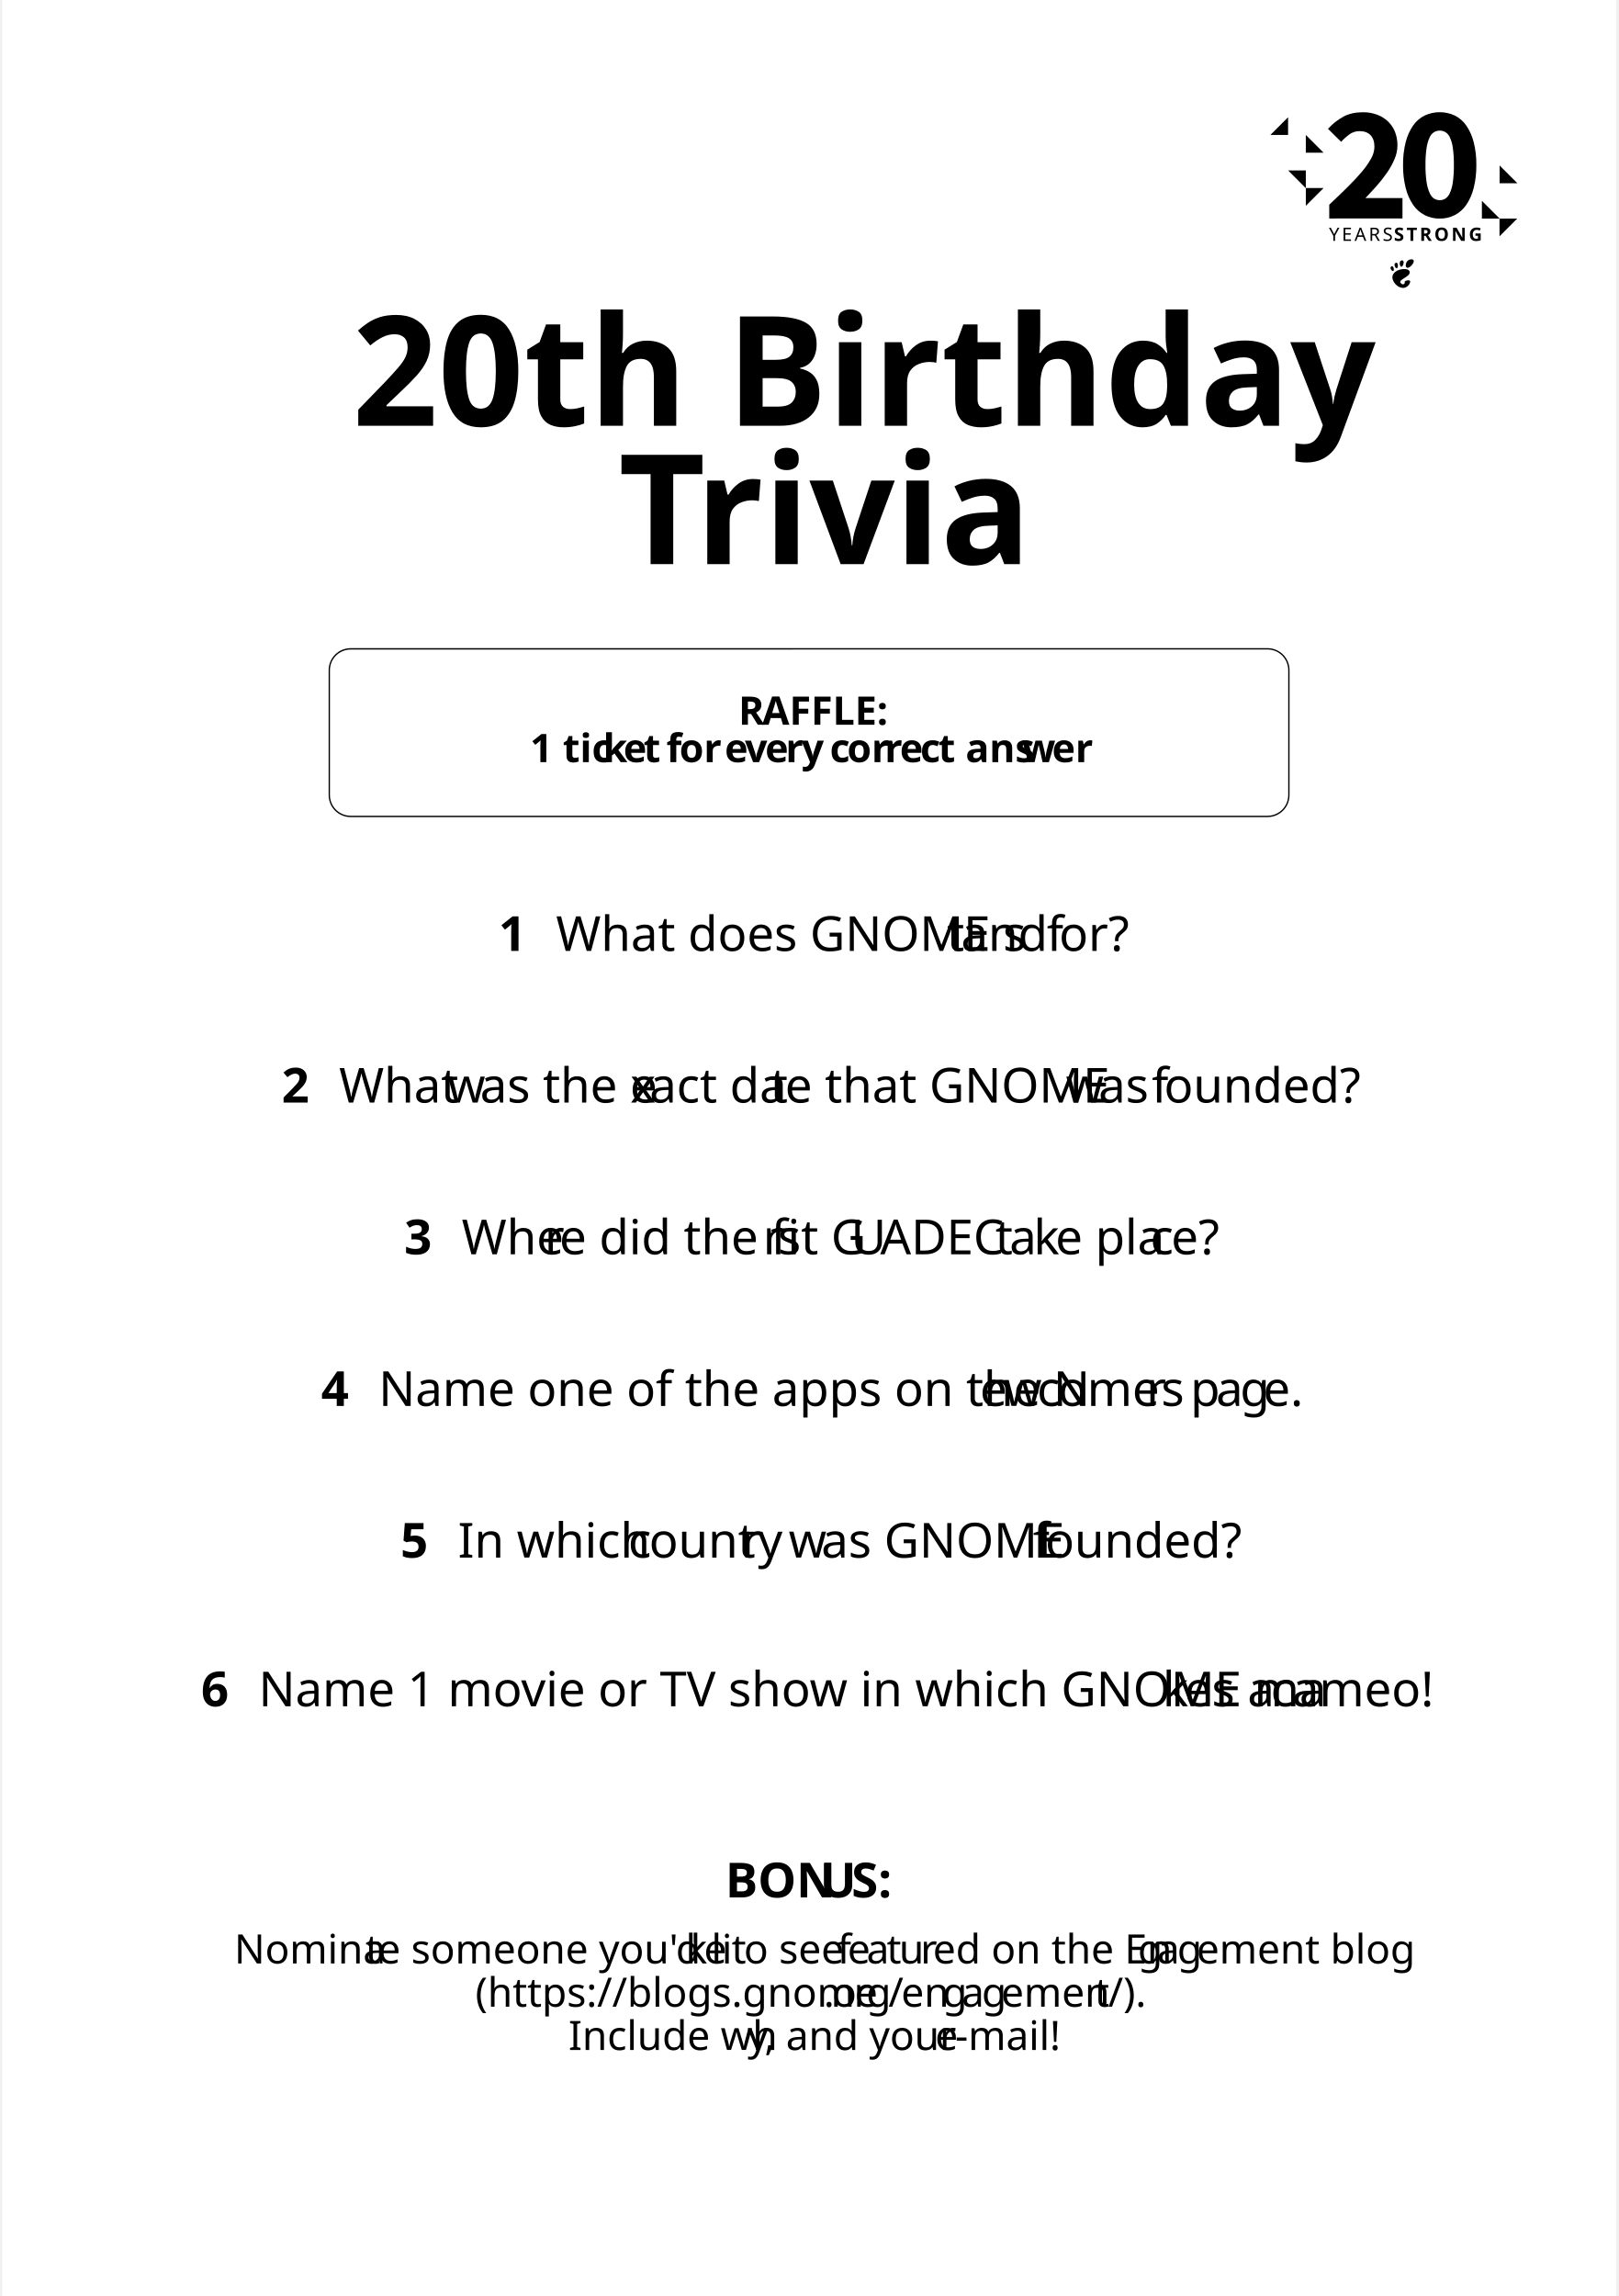
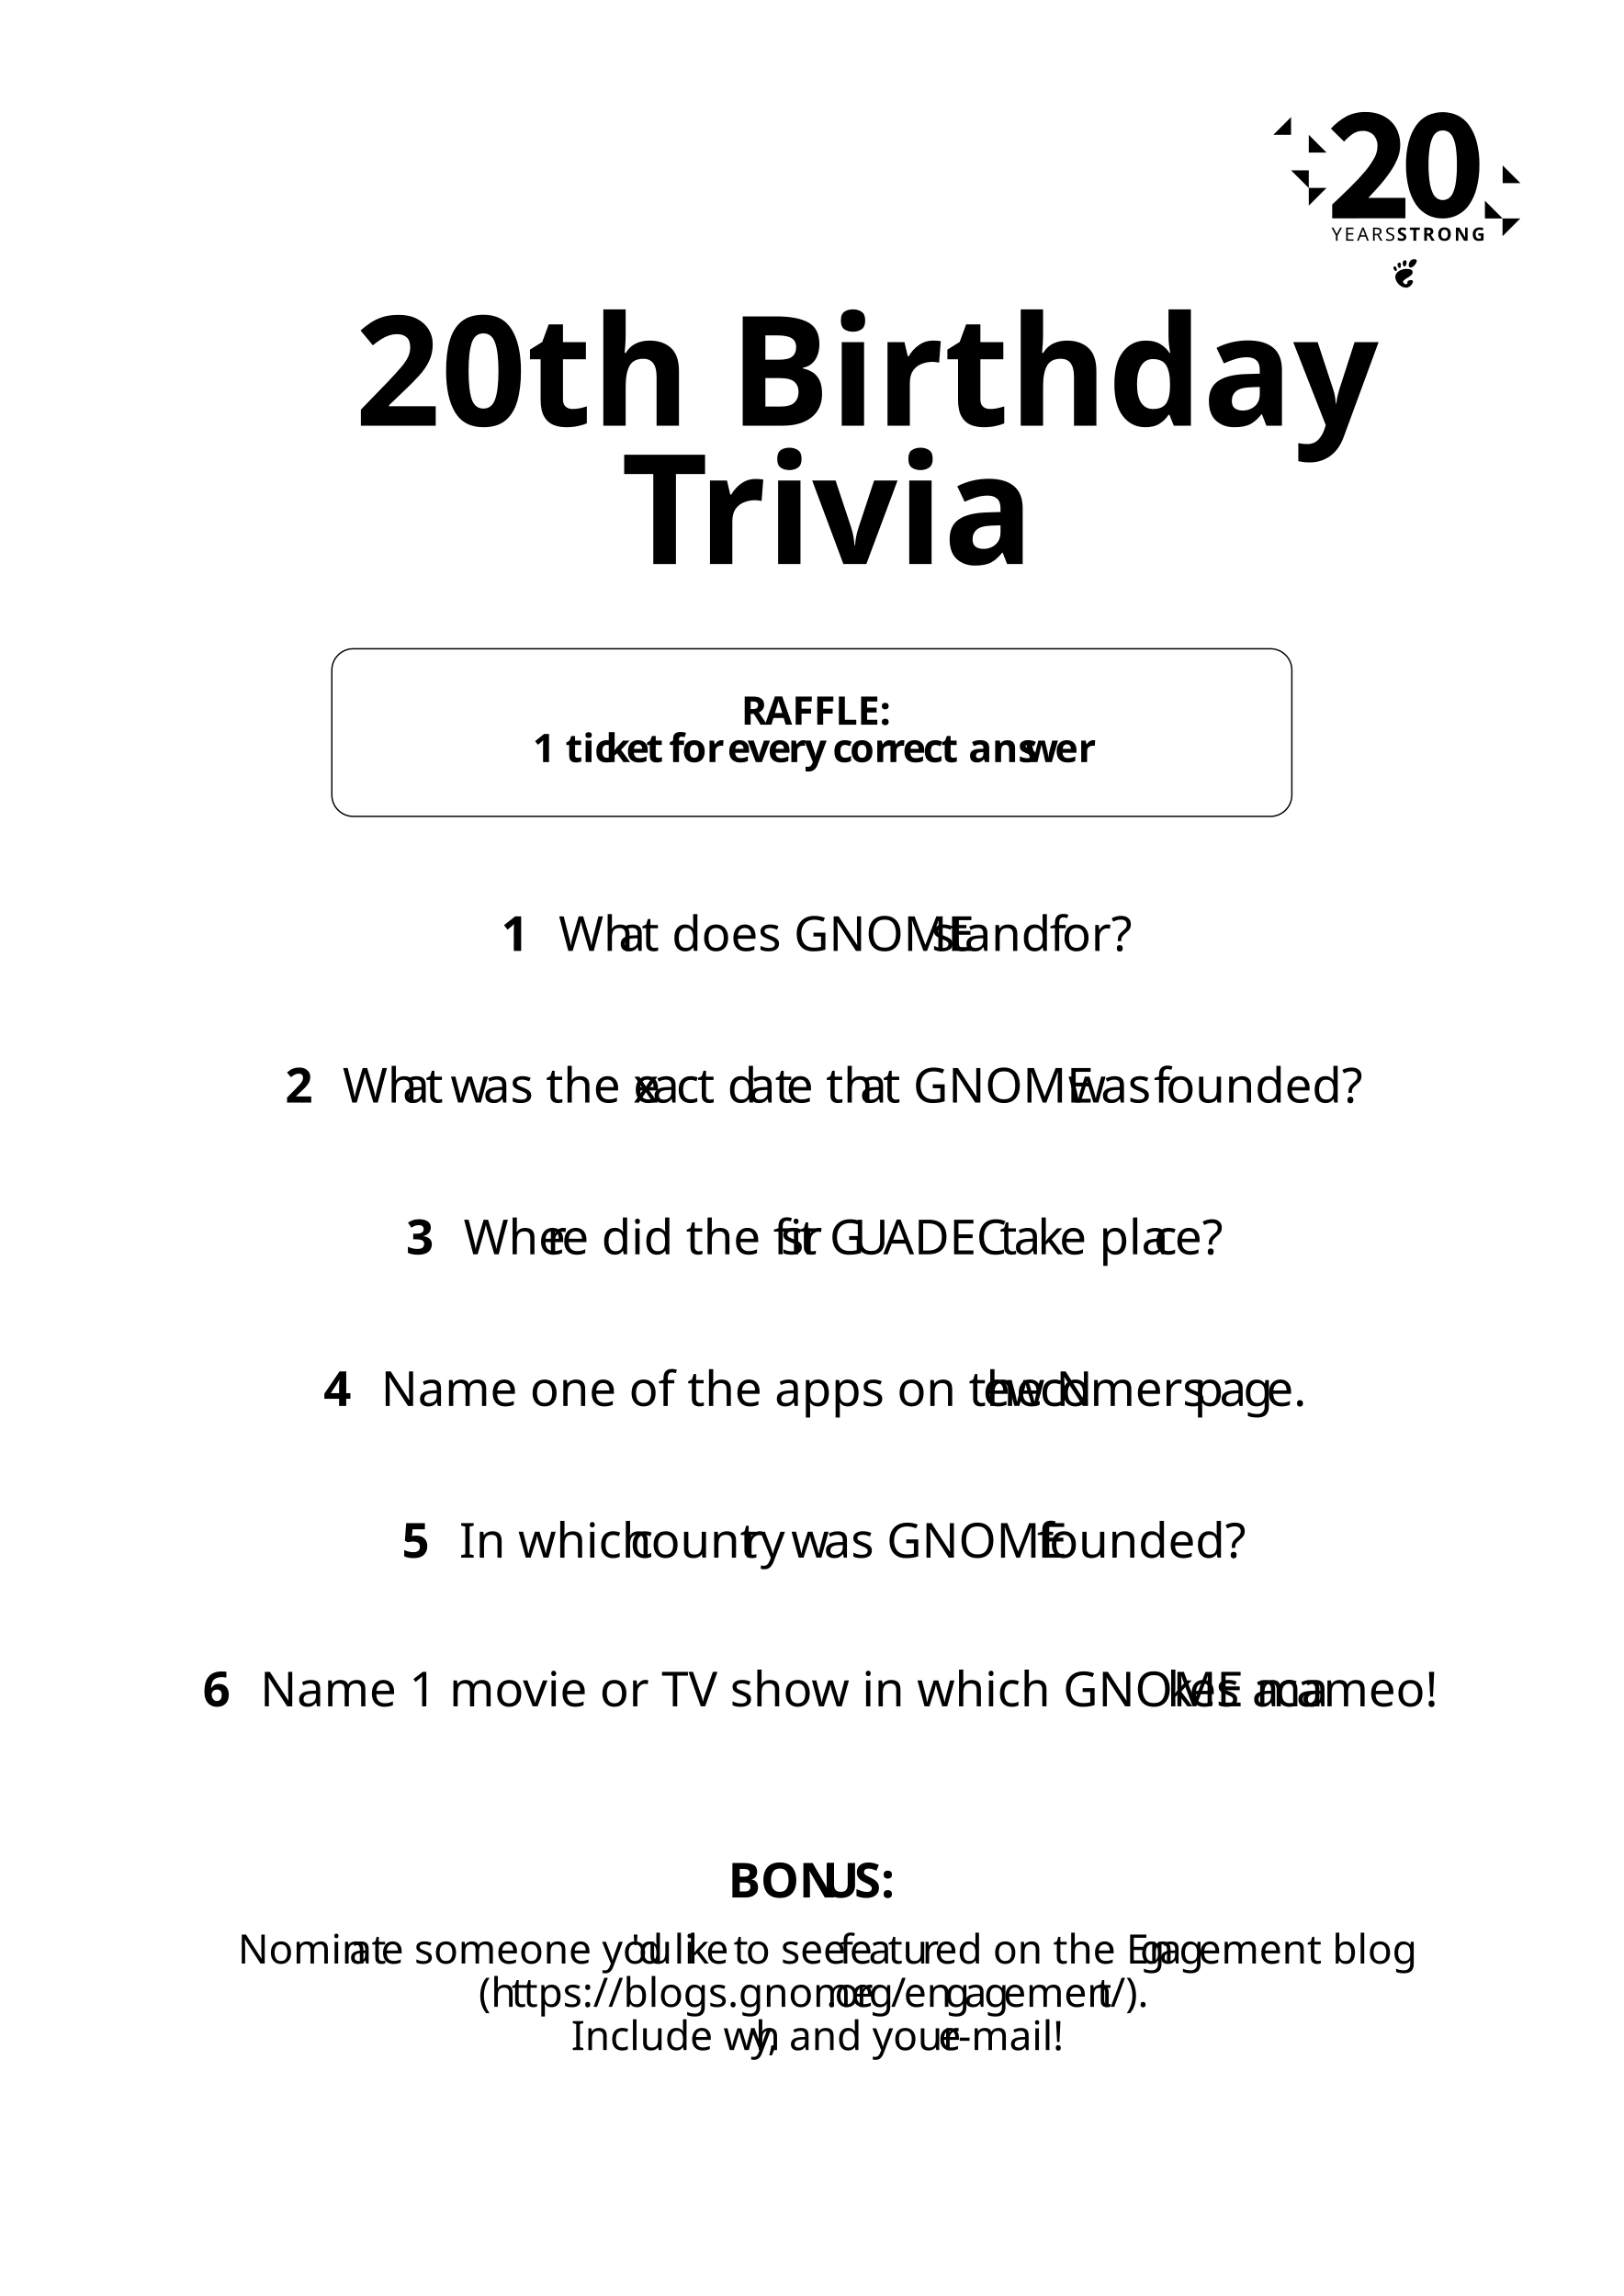
- <svg xmlns="http://www.w3.org/2000/svg" id="Layer_1" data-name="Layer 1" viewBox="0 0 1748 2480">
-   <rect x="2.35" width="1743.29" height="2480" style="fill:#fff" />
-   <text transform="translate(380.53 459.89) scale(0.98 1)" style="font-size:165.326px;font-family:SourceSansPro-Bold, Source Sans Pro;font-weight:700">20th Birthday<tspan x="293.45" y="149.43" style="letter-spacing:-0.042em">T</tspan>
-     <tspan x="378.43" y="149.43">rivia</tspan>
-   </text>
-   <text transform="translate(797.66 782.82)" style="font-size:42.496px;font-family:SourceSansPro-Bold, Source Sans Pro;font-weight:700">
-     <tspan style="letter-spacing:-0.008em">R</tspan>
-     <tspan x="25.71" y="0">AFFLE:</tspan>
-     <tspan x="-225.06" y="40.39">1 tic</tspan>
-     <tspan x="-146.27" y="40.39" style="letter-spacing:-0.028em">k</tspan>
-     <tspan x="-124.17" y="40.39" style="letter-spacing:-0.01em">e</tspan>
-     <tspan x="-102.58" y="40.39">t </tspan>
-     <tspan x="-77.81" y="40.39" style="letter-spacing:-0.01em">f</tspan>
-     <tspan x="-63.74" y="40.39">or </tspan>
-     <tspan x="-14.75" y="40.39" style="letter-spacing:-0.006em">e</tspan>
-     <tspan x="7.01" y="40.39" style="letter-spacing:-0.008em">v</tspan>
-     <tspan x="28.9" y="40.39">e</tspan>
-     <tspan x="50.91" y="40.39" style="letter-spacing:0.007em">r</tspan>
-     <tspan x="68.12" y="40.39">y </tspan>
-     <tspan x="98.76" y="40.39" style="letter-spacing:-0.028em">c</tspan>
-     <tspan x="117.42" y="40.39">or</tspan>
-     <tspan x="157.91" y="40.39" style="letter-spacing:-0.01em">r</tspan>
-     <tspan x="174.4" y="40.39">e</tspan>
-     <tspan x="196.41" y="40.39" style="letter-spacing:-0.01em">c</tspan>
-     <tspan x="215.84" y="40.39">t ans</tspan>
-     <tspan x="306.14" y="40.39" style="letter-spacing:-0.008em">w</tspan>
-     <tspan x="338.77" y="40.39">er</tspan>
-   </text>
-   <text transform="translate(783.52 2049.46)" style="font-size:52.225px;font-family:SourceSansPro-Bold, Source Sans Pro;font-weight:700">BON<tspan x="102.05" y="0" style="letter-spacing:-0.01em">U</tspan>
-     <tspan x="136.25" y="0">S:</tspan>
-   </text>
-   <text transform="translate(538.54 1027.13)" style="font-size:52.225px;font-family:SourceSansPro-Bold, Source Sans Pro">
-     <tspan xml:space="preserve" style="font-weight:700">1  </tspan>
-     <tspan x="48.46" y="0" xml:space="preserve" style="font-family:SourceSansPro-Light, Source Sans Pro"> What does GNOME s</tspan>
-     <tspan x="484.38" y="0" style="font-family:SourceSansPro-Light, Source Sans Pro;letter-spacing:-0.021em">t</tspan>
-     <tspan x="499.58" y="0" style="font-family:SourceSansPro-Light, Source Sans Pro;letter-spacing:-0em">and </tspan>
-     <tspan x="592.23" y="0" style="font-family:SourceSansPro-Light, Source Sans Pro;letter-spacing:-0.01em">f</tspan>
-     <tspan x="605.44" y="0" style="font-family:SourceSansPro-Light, Source Sans Pro">or?</tspan>
-   </text>
-   <text transform="translate(304.23 1190.95)" style="font-size:52.225px;font-family:SourceSansPro-Bold, Source Sans Pro">
-     <tspan xml:space="preserve" style="font-weight:700">2  </tspan>
-     <tspan x="48.46" y="0" xml:space="preserve" style="font-family:SourceSansPro-Light, Source Sans Pro"> What </tspan>
-     <tspan x="179.03" y="0" style="font-family:SourceSansPro-Light, Source Sans Pro;letter-spacing:-0.01em">w</tspan>
-     <tspan x="214.28" y="0" style="font-family:SourceSansPro-Light, Source Sans Pro">as the e</tspan>
-     <tspan x="376.59" y="0" style="font-family:SourceSansPro-Light, Source Sans Pro;letter-spacing:-0.01em">x</tspan>
-     <tspan x="397.33" y="0" style="font-family:SourceSansPro-Light, Source Sans Pro">act da</tspan>
-     <tspan x="527.99" y="0" style="font-family:SourceSansPro-Light, Source Sans Pro;letter-spacing:-0.01em">t</tspan>
-     <tspan x="543.76" y="0" style="font-family:SourceSansPro-Light, Source Sans Pro">e that GNOME </tspan>
-     <tspan x="847.08" y="0" style="font-family:SourceSansPro-Light, Source Sans Pro;letter-spacing:-0.01em">w</tspan>
-     <tspan x="882.33" y="0" style="font-family:SourceSansPro-Light, Source Sans Pro">as </tspan>
-     <tspan x="939.94" y="0" style="font-family:SourceSansPro-Light, Source Sans Pro;letter-spacing:-0.01em">f</tspan>
-     <tspan x="953.15" y="0" style="font-family:SourceSansPro-Light, Source Sans Pro;letter-spacing:-0em">ounded?</tspan>
-   </text>
-   <text transform="translate(436.67 1354.78)" style="font-size:52.225px;font-family:SourceSansPro-Bold, Source Sans Pro">
-     <tspan xml:space="preserve" style="font-weight:700">3  </tspan>
-     <tspan x="48.46" y="0" xml:space="preserve" style="font-family:SourceSansPro-Light, Source Sans Pro"> Whe</tspan>
-     <tspan x="151.5" y="0" style="font-family:SourceSansPro-Light, Source Sans Pro;letter-spacing:-0.01em">r</tspan>
-     <tspan x="167.54" y="0" style="font-family:SourceSansPro-Light, Source Sans Pro">e did the fi</tspan>
-     <tspan x="387.5" y="0" style="font-family:SourceSansPro-Light, Source Sans Pro;letter-spacing:-0.01em">r</tspan>
-     <tspan x="403.54" y="0" style="font-family:SourceSansPro-Light, Source Sans Pro">st G</tspan>
-     <tspan x="482.55" y="0" style="font-family:SourceSansPro-Light, Source Sans Pro;letter-spacing:-0.021em">U</tspan>
-     <tspan x="514.2" y="0" style="font-family:SourceSansPro-Light, Source Sans Pro;letter-spacing:0em">ADEC </tspan>
-     <tspan x="638.55" y="0" style="font-family:SourceSansPro-Light, Source Sans Pro;letter-spacing:-0.021em">t</tspan>
-     <tspan x="653.75" y="0" style="font-family:SourceSansPro-Light, Source Sans Pro;letter-spacing:-0em">a</tspan>
-     <tspan x="679.8" y="0" style="font-family:SourceSansPro-Light, Source Sans Pro;letter-spacing:-0.012em">k</tspan>
-     <tspan x="703.41" y="0" style="font-family:SourceSansPro-Light, Source Sans Pro;letter-spacing:-0em">e pla</tspan>
-     <tspan x="805.88" y="0" style="font-family:SourceSansPro-Light, Source Sans Pro;letter-spacing:-0.017em">c</tspan>
-     <tspan x="828.44" y="0" style="font-family:SourceSansPro-Light, Source Sans Pro">e?</tspan>
-   </text>
-   <text transform="translate(346.95 1518.6)" style="font-size:52.225px;font-family:SourceSansPro-Bold, Source Sans Pro">
-     <tspan xml:space="preserve" style="font-weight:700">4  </tspan>
-     <tspan x="48.46" y="0" xml:space="preserve" style="font-family:SourceSansPro-Light, Source Sans Pro"> Name one of the apps on the N</tspan>
-     <tspan x="711.56" y="0" style="font-family:SourceSansPro-Light, Source Sans Pro;letter-spacing:0.012em">e</tspan>
-     <tspan x="737.41" y="0" style="font-family:SourceSansPro-Light, Source Sans Pro">w</tspan>
-     <tspan x="773.18" y="0" style="font-family:SourceSansPro-Light, Source Sans Pro;letter-spacing:-0.017em">c</tspan>
-     <tspan x="795.74" y="0" style="font-family:SourceSansPro-Light, Source Sans Pro;letter-spacing:-0em">ome</tspan>
-     <tspan x="891.31" y="0" style="font-family:SourceSansPro-Light, Source Sans Pro;letter-spacing:-0.01em">r</tspan>
-     <tspan x="907.35" y="0" style="font-family:SourceSansPro-Light, Source Sans Pro">s </tspan>
-     <tspan x="938.89" y="0" style="font-family:SourceSansPro-Light, Source Sans Pro;letter-spacing:-0.015em">p</tspan>
-     <tspan x="966.52" y="0" style="font-family:SourceSansPro-Light, Source Sans Pro">a</tspan>
-     <tspan x="992.58" y="0" style="font-family:SourceSansPro-Light, Source Sans Pro;letter-spacing:-0.011em">g</tspan>
-     <tspan x="1017.44" y="0" style="font-family:SourceSansPro-Light, Source Sans Pro">e.</tspan>
-   </text>
-   <text transform="translate(432.6 1682.43)" style="font-size:52.225px;font-family:SourceSansPro-Bold, Source Sans Pro">
-     <tspan xml:space="preserve" style="font-weight:700">5  </tspan>
-     <tspan x="48.46" y="0" xml:space="preserve" style="font-family:SourceSansPro-Light, Source Sans Pro"> In which </tspan>
-     <tspan x="245.93" y="0" style="font-family:SourceSansPro-Light, Source Sans Pro;letter-spacing:-0.017em">c</tspan>
-     <tspan x="268.49" y="0" style="font-family:SourceSansPro-Light, Source Sans Pro">ount</tspan>
-     <tspan x="368.13" y="0" style="font-family:SourceSansPro-Light, Source Sans Pro;letter-spacing:0.027em">r</tspan>
-     <tspan x="386.1" y="0" style="font-family:SourceSansPro-Light, Source Sans Pro;letter-spacing:0em">y </tspan>
-     <tspan x="419.26" y="0" style="font-family:SourceSansPro-Light, Source Sans Pro;letter-spacing:-0.01em">w</tspan>
-     <tspan x="454.51" y="0" style="font-family:SourceSansPro-Light, Source Sans Pro">as GNOME </tspan>
-     <tspan x="683.2" y="0" style="font-family:SourceSansPro-Light, Source Sans Pro;letter-spacing:-0.01em">f</tspan>
-     <tspan x="696.41" y="0" style="font-family:SourceSansPro-Light, Source Sans Pro">ounded?</tspan>
-   </text>
-   <text transform="translate(217.25 1843.03)" style="font-size:52.225px;font-family:SourceSansPro-Bold, Source Sans Pro">
-     <tspan xml:space="preserve" style="font-weight:700">6  </tspan>
-     <tspan x="48.46" y="0" xml:space="preserve" style="font-family:SourceSansPro-Light, Source Sans Pro"> Name 1 movie or TV show in which GNOME ma</tspan>
-     <tspan x="1038.59" y="0" style="font-family:SourceSansPro-Light, Source Sans Pro;letter-spacing:-0.012em">k</tspan>
-     <tspan x="1062.19" y="0" style="font-family:SourceSansPro-Light, Source Sans Pro;letter-spacing:-0em">es a </tspan>
-     <tspan x="1155.41" y="0" style="font-family:SourceSansPro-Light, Source Sans Pro;letter-spacing:-0.01em">c</tspan>
-     <tspan x="1178.34" y="0" style="font-family:SourceSansPro-Light, Source Sans Pro">ameo!</tspan>
-   </text>
-   <polygon points="1429.75 203.11 1410.6 203.11 1410.6 222.27 1429.75 203.11" />
-   <polygon points="1372.28 145.78 1391.43 145.78 1391.43 126.63 1372.28 145.78" />
-   <polygon points="1600.79 216.95 1600.79 236.1 1619.94 236.1 1600.79 216.95" />
-   <polygon points="1619.95 178.77 1619.95 197.93 1639.11 197.93 1619.95 178.77" />
-   <polygon points="1638.97 236.1 1619.82 236.1 1619.82 255.25 1638.97 236.1" />
-   <polygon points="1410.58 203.25 1410.58 184.09 1391.43 184.09 1410.58 203.25" />
-   <polygon points="1410.58 145.78 1410.58 164.94 1429.74 164.94 1410.58 145.78" />
-   <text transform="translate(1435.57 260.19)" style="font-size:19.953px;font-family:SourceSansPro-Light, Source Sans Pro;letter-spacing:0.131em">YEARS <tspan x="70.19" y="0" style="font-family:SourceSansPro-SemiBold, Source Sans Pro;font-weight:700">STRONG</tspan>
-   </text>
-   <path d="M1435.9,236v-14.9c7.21-6.74,13.65-13,19.63-18.89s11.11-11.35,15.43-16.5a90.22,90.22,0,0,0,10.11-14.37,26.52,26.52,0,0,0,3.64-12.68q0-8.34-4.26-12.68t-11.71-4.35a18.3,18.3,0,0,0-11,3.46,60.69,60.69,0,0,0-9,8.07l-14.19-14a64.78,64.78,0,0,1,17-13.39q8.69-4.52,20.75-4.52a42.8,42.8,0,0,1,15.17,2.57,34.83,34.83,0,0,1,11.8,7.27,31.74,31.74,0,0,1,7.63,11.26,38.89,38.89,0,0,1,2.66,14.72,38,38,0,0,1-3,14.46,79,79,0,0,1-8.07,14.72,156.32,156.32,0,0,1-11.53,14.72c-3.89,4.42-12,13-12,13H1515v22Z" />
-   <path d="M1555.19,236.1a35.07,35.07,0,0,1-16.22-3.75,34.22,34.22,0,0,1-12.47-11.07,56.65,56.65,0,0,1-8-18.14,97.36,97.36,0,0,1-2.88-24.94,95.34,95.34,0,0,1,2.88-24.76,55.75,55.75,0,0,1,8-17.87A33,33,0,0,1,1539,124.76a38.58,38.58,0,0,1,32.44,0,33,33,0,0,1,12.47,10.81,55.8,55.8,0,0,1,8,17.87,95.32,95.32,0,0,1,2.88,24.76,97.34,97.34,0,0,1-2.88,24.94,56.71,56.71,0,0,1-8,18.14,34.24,34.24,0,0,1-12.47,11.07A35.07,35.07,0,0,1,1555.19,236.1Zm0-19.88a11.72,11.72,0,0,0,6.1-1.66,13.51,13.51,0,0,0,4.88-6,42.64,42.64,0,0,0,3.23-11.68,125.94,125.94,0,0,0,1.13-18.66,124.16,124.16,0,0,0-1.13-18.57,38.77,38.77,0,0,0-3.23-11.33,13,13,0,0,0-4.88-5.67,12.24,12.24,0,0,0-6.1-1.57,11.9,11.9,0,0,0-5.93,1.57,13,13,0,0,0-4.88,5.67,40.22,40.22,0,0,0-3.31,11.33,115.29,115.29,0,0,0-1.22,18.57,117,117,0,0,0,1.22,18.66,44.33,44.33,0,0,0,3.31,11.68q2.09,4.36,4.88,6A11.4,11.4,0,0,0,1555.19,216.22Z" />
-   <g id="_8jqcmI.tif" data-name="8jqcmI.tif">
-     <path d="M1524.84,280.13l.48.05a2.54,2.54,0,0,1,1.25.48,1.61,1.61,0,0,1,.61,1.13,3.58,3.58,0,0,1-.28,1.69,9.21,9.21,0,0,1-1.4,2.39,11.57,11.57,0,0,1-2.68,2.54,5.35,5.35,0,0,1-1.63.77,2.12,2.12,0,0,1-1.25,0,1.85,1.85,0,0,1-1.09-1.06,4.05,4.05,0,0,1-.32-1.92,6.77,6.77,0,0,1,1.08-3.34,5.64,5.64,0,0,1,4.54-2.71l.1,0Z" />
-     <path d="M1516.86,290.58a11.16,11.16,0,0,1,3,.38,5.29,5.29,0,0,1,1.93.94,2.64,2.64,0,0,1,1,1.65,3.51,3.51,0,0,1-.4,2.29,6.77,6.77,0,0,1-1.51,1.82,20.5,20.5,0,0,1-2.77,2c-.93.59-1.87,1.17-2.8,1.76a9.9,9.9,0,0,0-1.85,1.45,4.3,4.3,0,0,0-.54.68,1.62,1.62,0,0,0,0,1.91,4.12,4.12,0,0,0,1.87,1.52,2,2,0,0,0,1.42.07,1.76,1.76,0,0,0,1.14-1.23,2.57,2.57,0,0,0,.08-1.12.92.92,0,0,1,.26-.78,2.61,2.61,0,0,1,.92-.62,6.31,6.31,0,0,1,2.62-.52,3.35,3.35,0,0,1,1.38.27,1.26,1.26,0,0,1,.71.71,1.4,1.4,0,0,1,0,.79,7.82,7.82,0,0,1-2,3.77,8.72,8.72,0,0,1-3.08,2.16,6.49,6.49,0,0,1-3,.5,10,10,0,0,1-3.75-1,13.75,13.75,0,0,1-4.67-3.78,12.82,12.82,0,0,1-2.15-3.77,8.79,8.79,0,0,1-.55-2.9,6.69,6.69,0,0,1,1.23-3.92,9.21,9.21,0,0,1,2.43-2.37,14.4,14.4,0,0,1,3.88-1.84,17.46,17.46,0,0,1,2.73-.62A15.7,15.7,0,0,1,1516.86,290.58Z" />
-     <path d="M1512,284.6a4.24,4.24,0,0,1,.36-1.91,2.38,2.38,0,0,1,2.29-1.43,1.45,1.45,0,0,1,1.43,1.06,3.63,3.63,0,0,1,.17,1.43,7.42,7.42,0,0,1-.84,3,3.65,3.65,0,0,1-.71,1,1.21,1.21,0,0,1-.69.37,1,1,0,0,1-.82-.31,3,3,0,0,1-.75-1.14A5.82,5.82,0,0,1,1512,284.6Z" />
-     <path d="M1510.06,286.83a5.64,5.64,0,0,1-.34,2,2,2,0,0,1-.35.6.79.79,0,0,1-.92.25,1.89,1.89,0,0,1-.76-.51,4.75,4.75,0,0,1-1.16-2.1,3.55,3.55,0,0,1-.09-1.58,2.09,2.09,0,0,1,1.77-1.71,1.22,1.22,0,0,1,1.2.53,3.14,3.14,0,0,1,.52,1.27A6.36,6.36,0,0,1,1510.06,286.83Z" />
-     <path d="M1505.66,291.27a2.85,2.85,0,0,1-.18,1,.72.72,0,0,1-.82.52,1.64,1.64,0,0,1-.47-.14,2.9,2.9,0,0,1-.91-.67,4.2,4.2,0,0,1-1.12-2,2.05,2.05,0,0,1,.13-1.46,1.89,1.89,0,0,1,1-.88,1.11,1.11,0,0,1,1.27.26,2.91,2.91,0,0,1,.66,1A6,6,0,0,1,1505.66,291.27Z" />
+ <svg xmlns="http://www.w3.org/2000/svg" id="Layer_1" data-name="Layer 1" viewBox="0 0 595.28 841.89">
+   <g>
+     <rect x="-28.36" y="-28.06" width="652" height="898" fill="#fff" />
+     <text transform="translate(130.1 156.09) scale(0.98 1)" font-size="56.13" font-family="SourceSansPro-Bold, Source Sans Pro" font-weight="700">20th Birthday<tspan x="99.63" y="50.73" letter-spacing="-0.04em">T</tspan>
+       <tspan x="128.48" y="50.73">rivia</tspan>
+     </text>
+     <text transform="translate(271.72 265.73)" font-size="14.43" font-family="SourceSansPro-Bold, Source Sans Pro" font-weight="700">
+       <tspan letter-spacing="-0.01em">R</tspan>
+       <tspan x="8.73" y="0">AFFLE:</tspan>
+       <tspan x="-76.41" y="13.71">1 tic</tspan>
+       <tspan x="-49.66" y="13.71" letter-spacing="-0.03em">k</tspan>
+       <tspan x="-42.16" y="13.71" letter-spacing="-0.01em">e</tspan>
+       <tspan x="-34.83" y="13.71">t </tspan>
+       <tspan x="-26.42" y="13.71" letter-spacing="-0.01em">f</tspan>
+       <tspan x="-21.64" y="13.71">or </tspan>
+       <tspan x="-5.01" y="13.71" letter-spacing="-0.01em">e</tspan>
+       <tspan x="2.38" y="13.71" letter-spacing="-0.01em">v</tspan>
+       <tspan x="9.81" y="13.71">e</tspan>
+       <tspan x="17.28" y="13.71" letter-spacing="0.01em">r</tspan>
+       <tspan x="23.13" y="13.71" letter-spacing="0em">y </tspan>
+       <tspan x="33.53" y="13.71" letter-spacing="-0.03em">c</tspan>
+       <tspan x="39.86" y="13.71">or</tspan>
+       <tspan x="53.61" y="13.71" letter-spacing="-0.01em">r</tspan>
+       <tspan x="59.21" y="13.71">e</tspan>
+       <tspan x="66.69" y="13.71" letter-spacing="-0.01em">c</tspan>
+       <tspan x="73.28" y="13.71">t ans</tspan>
+       <tspan x="103.94" y="13.71" letter-spacing="-0.01em">w</tspan>
+       <tspan x="115.02" y="13.71">er</tspan>
+     </text>
+     <text transform="translate(266.92 695.77)" font-size="17.73" font-family="SourceSansPro-Bold, Source Sans Pro" font-weight="700">BON<tspan x="34.65" y="0" letter-spacing="-0.01em">U</tspan>
+       <tspan x="46.26" y="0">S:</tspan>
+     </text>
+     <g>
+       <text transform="translate(183.73 348.67)" font-size="17.73" font-family="SourceSansPro-Bold, Source Sans Pro">
+         <tspan xml:space="preserve" font-weight="700">1  </tspan>
+         <tspan x="16.45" y="0" xml:space="preserve" font-family="SourceSansPro-Light, Source Sans Pro"> Wh</tspan>
+         <tspan x="43.02" y="0" font-family="SourceSansPro-Light, Source Sans Pro" letter-spacing="-0.01em">a</tspan>
+         <tspan x="51.53" y="0" font-family="SourceSansPro-Light, Source Sans Pro" letter-spacing="0em">t does GNOME </tspan>
+         <tspan x="157.79" y="0" font-family="SourceSansPro-Light, Source Sans Pro" letter-spacing="-0.02em">s</tspan>
+         <tspan x="164.62" y="0" font-family="SourceSansPro-Light, Source Sans Pro" letter-spacing="-0.02em">t</tspan>
+         <tspan x="169.76" y="0" font-family="SourceSansPro-Light, Source Sans Pro">and </tspan>
+         <tspan x="201.09" y="0" font-family="SourceSansPro-Light, Source Sans Pro" letter-spacing="-0.01em">f</tspan>
+         <tspan x="205.58" y="0" font-family="SourceSansPro-Light, Source Sans Pro">or?</tspan>
+       </text>
+       <text transform="translate(104.54 404.29)" font-size="17.73" font-family="SourceSansPro-Bold, Source Sans Pro">
+         <tspan xml:space="preserve" font-weight="700">2  </tspan>
+         <tspan x="16.45" y="0" xml:space="preserve" font-family="SourceSansPro-Light, Source Sans Pro"> Wh</tspan>
+         <tspan x="43.02" y="0" font-family="SourceSansPro-Light, Source Sans Pro" letter-spacing="-0.01em">a</tspan>
+         <tspan x="51.53" y="0" font-family="SourceSansPro-Light, Source Sans Pro">t </tspan>
+         <tspan x="60.61" y="0" font-family="SourceSansPro-Light, Source Sans Pro" letter-spacing="-0.01em">w</tspan>
+         <tspan x="72.57" y="0" font-family="SourceSansPro-Light, Source Sans Pro">as the e</tspan>
+         <tspan x="127.58" y="0" font-family="SourceSansPro-Light, Source Sans Pro" letter-spacing="-0.01em">x</tspan>
+         <tspan x="134.62" y="0" font-family="SourceSansPro-Light, Source Sans Pro">a</tspan>
+         <tspan x="143.32" y="0" font-family="SourceSansPro-Light, Source Sans Pro" letter-spacing="-0.01em">c</tspan>
+         <tspan x="151.11" y="0" font-family="SourceSansPro-Light, Source Sans Pro">t d</tspan>
+         <tspan x="169.83" y="0" font-family="SourceSansPro-Light, Source Sans Pro" letter-spacing="-0.01em">at</tspan>
+         <tspan x="183.68" y="0" font-family="SourceSansPro-Light, Source Sans Pro">e th</tspan>
+         <tspan x="210.68" y="0" font-family="SourceSansPro-Light, Source Sans Pro" letter-spacing="-0.01em">a</tspan>
+         <tspan x="219.19" y="0" font-family="SourceSansPro-Light, Source Sans Pro">t GNOME </tspan>
+         <tspan x="287.03" y="0" font-family="SourceSansPro-Light, Source Sans Pro" letter-spacing="-0.01em">w</tspan>
+         <tspan x="299" y="0" font-family="SourceSansPro-Light, Source Sans Pro">as </tspan>
+         <tspan x="318.44" y="0" font-family="SourceSansPro-Light, Source Sans Pro" letter-spacing="-0.01em">f</tspan>
+         <tspan x="322.92" y="0" font-family="SourceSansPro-Light, Source Sans Pro" letter-spacing="0em">ounded?</tspan>
+       </text>
+       <text transform="translate(148.88 459.91)" font-size="17.73" font-family="SourceSansPro-Bold, Source Sans Pro">
+         <tspan xml:space="preserve" font-weight="700">3  </tspan>
+         <tspan x="16.45" y="0" xml:space="preserve" font-family="SourceSansPro-Light, Source Sans Pro"> Whe</tspan>
+         <tspan x="51.58" y="0" font-family="SourceSansPro-Light, Source Sans Pro" letter-spacing="-0.01em">r</tspan>
+         <tspan x="57.02" y="0" font-family="SourceSansPro-Light, Source Sans Pro">e did the fir</tspan>
+         <tspan x="137.38" y="0" font-family="SourceSansPro-Light, Source Sans Pro" letter-spacing="-0.02em">s</tspan>
+         <tspan x="144.21" y="0" font-family="SourceSansPro-Light, Source Sans Pro" letter-spacing="0em">t G</tspan>
+         <tspan x="164.01" y="0" font-family="SourceSansPro-Light, Source Sans Pro" letter-spacing="-0.02em">U</tspan>
+         <tspan x="174.92" y="0" font-family="SourceSansPro-Light, Source Sans Pro" letter-spacing="0em">ADEC </tspan>
+         <tspan x="217.63" y="0" font-family="SourceSansPro-Light, Source Sans Pro" letter-spacing="-0.02em">t</tspan>
+         <tspan x="222.77" y="0" font-family="SourceSansPro-Light, Source Sans Pro">a</tspan>
+         <tspan x="231.48" y="0" font-family="SourceSansPro-Light, Source Sans Pro" letter-spacing="-0.01em">k</tspan>
+         <tspan x="239.49" y="0" font-family="SourceSansPro-Light, Source Sans Pro">e pla</tspan>
+         <tspan x="274.16" y="0" font-family="SourceSansPro-Light, Source Sans Pro" letter-spacing="-0.02em">c</tspan>
+         <tspan x="281.82" y="0" font-family="SourceSansPro-Light, Source Sans Pro">e?</tspan>
+       </text>
+       <text transform="translate(118.62 515.53)" font-size="17.73" font-family="SourceSansPro-Bold, Source Sans Pro">
+         <tspan xml:space="preserve" font-weight="700">4  </tspan>
+         <tspan x="16.45" y="0" xml:space="preserve" font-family="SourceSansPro-Light, Source Sans Pro"> Name one of the apps on the N</tspan>
+         <tspan x="241.69" y="0" font-family="SourceSansPro-Light, Source Sans Pro" letter-spacing="0.01em">e</tspan>
+         <tspan x="250.47" y="0" font-family="SourceSansPro-Light, Source Sans Pro" letter-spacing="0em">w</tspan>
+         <tspan x="262.62" y="0" font-family="SourceSansPro-Light, Source Sans Pro" letter-spacing="-0.02em">c</tspan>
+         <tspan x="270.27" y="0" font-family="SourceSansPro-Light, Source Sans Pro">omers </tspan>
+         <tspan x="319.07" y="0" font-family="SourceSansPro-Light, Source Sans Pro" letter-spacing="-0.01em">p</tspan>
+         <tspan x="328.45" y="0" font-family="SourceSansPro-Light, Source Sans Pro">a</tspan>
+         <tspan x="337.16" y="0" font-family="SourceSansPro-Light, Source Sans Pro" letter-spacing="-0.01em">g</tspan>
+         <tspan x="345.6" y="0" font-family="SourceSansPro-Light, Source Sans Pro" letter-spacing="0em">e.</tspan>
+       </text>
+       <text transform="translate(147.32 571.16)" font-size="17.73" font-family="SourceSansPro-Bold, Source Sans Pro">
+         <tspan xml:space="preserve" font-weight="700">5  </tspan>
+         <tspan x="16.45" y="0" xml:space="preserve" font-family="SourceSansPro-Light, Source Sans Pro"> In which </tspan>
+         <tspan x="83.67" y="0" font-family="SourceSansPro-Light, Source Sans Pro" letter-spacing="-0.02em">c</tspan>
+         <tspan x="91.33" y="0" font-family="SourceSansPro-Light, Source Sans Pro" letter-spacing="0em">ount</tspan>
+         <tspan x="125.16" y="0" font-family="SourceSansPro-Light, Source Sans Pro" letter-spacing="0.04em">r</tspan>
+         <tspan x="131.42" y="0" font-family="SourceSansPro-Light, Source Sans Pro">y </tspan>
+         <tspan x="142.7" y="0" font-family="SourceSansPro-Light, Source Sans Pro" letter-spacing="-0.01em">w</tspan>
+         <tspan x="154.67" y="0" font-family="SourceSansPro-Light, Source Sans Pro">as GNOME </tspan>
+         <tspan x="232.86" y="0" font-family="SourceSansPro-Light, Source Sans Pro" letter-spacing="-0.01em">f</tspan>
+         <tspan x="237.35" y="0" font-family="SourceSansPro-Light, Source Sans Pro" letter-spacing="0em">ounded?</tspan>
+       </text>
+       <text transform="translate(74.32 625.68)" font-size="17.73" font-family="SourceSansPro-Bold, Source Sans Pro">
+         <tspan xml:space="preserve" font-weight="700">6  </tspan>
+         <tspan x="16.45" y="0" xml:space="preserve" font-family="SourceSansPro-Light, Source Sans Pro"> Name 1 movie or TV show in which GNOME ma</tspan>
+         <tspan x="353.54" y="0" font-family="SourceSansPro-Light, Source Sans Pro" letter-spacing="-0.01em">k</tspan>
+         <tspan x="361.56" y="0" font-family="SourceSansPro-Light, Source Sans Pro" letter-spacing="0em">es a </tspan>
+         <tspan x="393.1" y="0" font-family="SourceSansPro-Light, Source Sans Pro" letter-spacing="-0.01em">c</tspan>
+         <tspan x="400.88" y="0" font-family="SourceSansPro-Light, Source Sans Pro">ameo!</tspan>
+       </text>
+     </g>
+     <g>
+       <polygon points="486.32 68.91 479.82 68.91 479.82 75.41 486.32 68.91" />
+       <polygon points="466.81 49.44 473.31 49.44 473.31 42.94 466.81 49.44" />
+       <polygon points="544.39 73.6 544.39 80.11 550.9 80.11 544.39 73.6" />
+       <polygon points="550.9 60.64 550.9 67.14 557.4 67.14 550.9 60.64" />
+       <polygon points="557.36 80.11 550.86 80.11 550.86 86.61 557.36 80.11" />
+       <polygon points="479.82 68.95 479.82 62.45 473.31 62.45 479.82 68.95" />
+       <polygon points="479.82 49.44 479.82 55.94 486.32 55.94 479.82 49.44" />
+       <text transform="translate(488.16 88.28)" font-size="6.77" font-family="SourceSansPro-Light, Source Sans Pro" letter-spacing="0.13em">YEARS <tspan x="23.97" y="0" font-family="SourceSansPro-SemiBold, Source Sans Pro" font-weight="700">STRONG</tspan>
+       </text>
+       <g>
+         <path d="M488.41,80.05V75c2.45-2.29,4.64-4.43,6.66-6.41s3.77-3.85,5.24-5.6a30.63,30.63,0,0,0,3.43-4.88A9,9,0,0,0,505,53.8a5.91,5.91,0,0,0-1.45-4.31,5.31,5.31,0,0,0-4-1.48,6.21,6.21,0,0,0-3.73,1.17,20.61,20.61,0,0,0-3.07,2.74l-4.82-4.76a22,22,0,0,1,5.78-4.55,15.08,15.08,0,0,1,7-1.54,14.53,14.53,0,0,1,5.15.87,11.83,11.83,0,0,1,4,2.47,10.78,10.78,0,0,1,2.59,3.82,13.2,13.2,0,0,1,.9,5,12.89,12.89,0,0,1-1,4.91,26.81,26.81,0,0,1-2.74,5,53.07,53.07,0,0,1-3.91,5c-1.32,1.5-4.08,4.43-4.08,4.43h13.63v7.47Z" />
+         <path d="M528.91,80.1a11.91,11.91,0,0,1-5.51-1.27,11.62,11.62,0,0,1-4.23-3.76,19.23,19.23,0,0,1-2.72-6.16,33.06,33.06,0,0,1-1-8.47,32.37,32.37,0,0,1,1-8.41A18.93,18.93,0,0,1,519.17,46a11.2,11.2,0,0,1,4.23-3.67,13.1,13.1,0,0,1,11,0A11.21,11.21,0,0,1,538.65,46,19,19,0,0,1,541.38,52a32.36,32.36,0,0,1,1,8.41,33,33,0,0,1-1,8.47,19.25,19.25,0,0,1-2.72,6.16,11.62,11.62,0,0,1-4.23,3.76A11.91,11.91,0,0,1,528.91,80.1Zm0-6.75a4,4,0,0,0,2.07-.56,4.59,4.59,0,0,0,1.66-2,14.48,14.48,0,0,0,1.1-4,42.76,42.76,0,0,0,.38-6.33,42.15,42.15,0,0,0-.38-6.31,13.16,13.16,0,0,0-1.1-3.85A4.42,4.42,0,0,0,531,48.37a4.16,4.16,0,0,0-2.07-.53,4,4,0,0,0-2,.53,4.42,4.42,0,0,0-1.66,1.92,13.66,13.66,0,0,0-1.13,3.85,39.14,39.14,0,0,0-.41,6.31,39.71,39.71,0,0,0,.41,6.33,15.05,15.05,0,0,0,1.13,4,4.58,4.58,0,0,0,1.66,2A3.87,3.87,0,0,0,528.91,73.36Z" />
+       </g>
+       <g id="_8jqcmI.tif" data-name="8jqcmI.tif">
+         <g>
+           <path d="M518.61,95.05l.16,0a.86.86,0,0,1,.42.16.55.55,0,0,1,.21.38,1.22,1.22,0,0,1-.1.57,3.13,3.13,0,0,1-.48.81,3.93,3.93,0,0,1-.91.86,1.82,1.82,0,0,1-.55.26.72.72,0,0,1-.42,0,.63.63,0,0,1-.37-.36,1.38,1.38,0,0,1-.11-.65,2.3,2.3,0,0,1,.37-1.13,1.92,1.92,0,0,1,1.54-.92h.23Z" />
+           <path d="M515.9,98.6a3.79,3.79,0,0,1,1,.13,1.8,1.8,0,0,1,.65.32.9.9,0,0,1,.34.56,1.19,1.19,0,0,1-.14.78,2.3,2.3,0,0,1-.51.62,7,7,0,0,1-.94.68l-1,.6a3.36,3.36,0,0,0-.63.49,1.46,1.46,0,0,0-.18.23.55.55,0,0,0,0,.65,1.4,1.4,0,0,0,.64.51.67.67,0,0,0,.48,0,.6.6,0,0,0,.39-.42.87.87,0,0,0,0-.38.31.31,0,0,1,.09-.27.89.89,0,0,1,.31-.21,2.14,2.14,0,0,1,.89-.18,1.14,1.14,0,0,1,.47.09.43.43,0,0,1,.24.24.47.47,0,0,1,0,.27,2.66,2.66,0,0,1-.68,1.28,3,3,0,0,1-1,.73,2.2,2.2,0,0,1-1,.17,3.4,3.4,0,0,1-1.27-.35,4.67,4.67,0,0,1-1.59-1.28,4.35,4.35,0,0,1-.73-1.28,3,3,0,0,1-.19-1,2.27,2.27,0,0,1,.42-1.33,3.13,3.13,0,0,1,.83-.81,4.89,4.89,0,0,1,1.32-.63,5.93,5.93,0,0,1,.93-.21A5.33,5.33,0,0,1,515.9,98.6Z" />
+           <path d="M514.25,96.57a1.44,1.44,0,0,1,.12-.65.81.81,0,0,1,.78-.49.49.49,0,0,1,.49.36,1.23,1.23,0,0,1,.06.48,2.52,2.52,0,0,1-.28,1,1.24,1.24,0,0,1-.24.34.41.41,0,0,1-.23.13.35.35,0,0,1-.28-.1,1,1,0,0,1-.26-.39A2,2,0,0,1,514.25,96.57Z" />
+           <path d="M513.59,97.33a1.92,1.92,0,0,1-.11.67.69.69,0,0,1-.12.21.27.27,0,0,1-.31.08.64.64,0,0,1-.26-.17,1.61,1.61,0,0,1-.39-.71,1.2,1.2,0,0,1,0-.54.71.71,0,0,1,.6-.58.41.41,0,0,1,.41.18,1.07,1.07,0,0,1,.18.43A2.16,2.16,0,0,1,513.59,97.33Z" />
+           <path d="M512.1,98.84a1,1,0,0,1-.06.35.25.25,0,0,1-.28.18l-.16,0a1,1,0,0,1-.31-.23,1.43,1.43,0,0,1-.38-.66.7.7,0,0,1,0-.5.64.64,0,0,1,.33-.3.38.38,0,0,1,.43.09,1,1,0,0,1,.23.34A2,2,0,0,1,512.1,98.84Z" />
+         </g>
+       </g>
+     </g>
+     <path d="M465.79,299.6H129.49a8.08,8.08,0,0,1-8.07-8.07V245.71a8.08,8.08,0,0,1,8.07-8.07h336.3a8.08,8.08,0,0,1,8.07,8.07v45.81A8.08,8.08,0,0,1,465.79,299.6Zm-336.3-61.47a7.59,7.59,0,0,0-7.58,7.58v45.81a7.59,7.59,0,0,0,7.58,7.58h336.3a7.59,7.59,0,0,0,7.58-7.58V245.71a7.59,7.59,0,0,0-7.58-7.58Z" />
+     <text transform="translate(87.2 719.99)" font-size="14.87" font-family="SourceSansPro-Light, Source Sans Pro">Nomin<tspan x="40.81" y="0" letter-spacing="-0.01em">at</tspan>
+       <tspan x="52.42" y="0">e someone you</tspan>
+       <tspan x="144.15" y="0" letter-spacing="-0.04em">'</tspan>
+       <tspan x="146.85" y="0">d li</tspan>
+       <tspan x="164.85" y="0" letter-spacing="-0.01em">k</tspan>
+       <tspan x="171.57" y="0">e </tspan>
+       <tspan x="181.72" y="0" letter-spacing="-0.01em">t</tspan>
+       <tspan x="186.2" y="0">o see </tspan>
+       <tspan x="220.49" y="0" letter-spacing="-0.01em">f</tspan>
+       <tspan x="224.26" y="0" letter-spacing="-0.01em">e</tspan>
+       <tspan x="231.22" y="0" letter-spacing="-0.01em">a</tspan>
+       <tspan x="238.35" y="0">tu</tspan>
+       <tspan x="250.86" y="0" letter-spacing="-0.01em">r</tspan>
+       <tspan x="255.43" y="0">ed on the En</tspan>
+       <tspan x="330.73" y="0" letter-spacing="-0.01em">g</tspan>
+       <tspan x="337.75" y="0">a</tspan>
+       <tspan x="345.05" y="0" letter-spacing="-0.01em">g</tspan>
+       <tspan x="352.13" y="0">ement blog </tspan>
+       <tspan x="88.28" y="15.86">(h</tspan>
+       <tspan x="100.28" y="15.86" letter-spacing="-0.02em">t</tspan>
+       <tspan x="104.63" y="15.86">tps://blogs.gnome</tspan>
+       <tspan x="215.68" y="15.86" letter-spacing="-0.01em">.</tspan>
+       <tspan x="218.76" y="15.86">o</tspan>
+       <tspan x="226.72" y="15.86" letter-spacing="-0.01em">r</tspan>
+       <tspan x="231.28" y="15.86" letter-spacing="0.06em">g</tspan>
+       <tspan x="239.42" y="15.86" letter-spacing="-0.04em">/</tspan>
+       <tspan x="244.12" y="15.86">en</tspan>
+       <tspan x="259.21" y="15.86" letter-spacing="-0.01em">g</tspan>
+       <tspan x="266.23" y="15.86">a</tspan>
+       <tspan x="273.53" y="15.86" letter-spacing="-0.01em">g</tspan>
+       <tspan x="280.61" y="15.86">emen</tspan>
+       <tspan x="314.96" y="15.86" letter-spacing="0.02em">t</tspan>
+       <tspan x="319.88" y="15.86">/).</tspan>
+       <tspan x="122.21" y="31.73">Include wh</tspan>
+       <tspan x="188.04" y="31.73" letter-spacing="-0.02em">y</tspan>
+       <tspan x="194.23" y="31.73">, and your </tspan>
+       <tspan x="256.74" y="31.73" letter-spacing="0.01em">e</tspan>
+       <tspan x="264.07" y="31.73">-mail!</tspan>
+     </text>
  </g>
-   <path d="M1369.26,882.6H378.74A23.81,23.81,0,0,1,355,858.81V723.87a23.81,23.81,0,0,1,23.78-23.78h990.52A23.81,23.81,0,0,1,1393,723.87V858.81A23.81,23.81,0,0,1,1369.26,882.6Zm-990.52-181a22.35,22.35,0,0,0-22.32,22.32V858.81a22.35,22.35,0,0,0,22.32,22.32h990.52a22.35,22.35,0,0,0,22.32-22.32V723.87a22.35,22.35,0,0,0-22.32-22.32Z" />
-   <text transform="translate(253.02 2120.81)" style="font-size:43.801px;font-family:SourceSansPro-Light, Source Sans Pro">Nomina<tspan x="141.74" y="0" style="letter-spacing:-0.01em">t</tspan>
-     <tspan x="154.97" y="0">e someone you'd li</tspan>
-     <tspan x="487.58" y="0" style="letter-spacing:-0.012em">k</tspan>
-     <tspan x="507.38" y="0">e </tspan>
-     <tspan x="537.25" y="0" style="letter-spacing:-0.01em">t</tspan>
-     <tspan x="550.48" y="0">o see </tspan>
-     <tspan x="651.4" y="0" style="letter-spacing:-0.01em">f</tspan>
-     <tspan x="662.48" y="0" style="letter-spacing:-0.015em">e</tspan>
-     <tspan x="682.98" y="0">a</tspan>
-     <tspan x="704.83" y="0" style="letter-spacing:-0.009em">t</tspan>
-     <tspan x="718.11" y="0">u</tspan>
-     <tspan x="741.28" y="0" style="letter-spacing:-0.01em">r</tspan>
-     <tspan x="754.72" y="0">ed on the En</tspan>
-     <tspan x="976.05" y="0" style="letter-spacing:-0.015em">g</tspan>
-     <tspan x="996.72" y="0">a</tspan>
-     <tspan x="1018.58" y="0" style="letter-spacing:-0.011em">g</tspan>
-     <tspan x="1039.43" y="0">ement blog </tspan>
-     <tspan x="260.48" y="46.72">(https://blogs.gnome</tspan>
-     <tspan x="636.68" y="46.72" style="letter-spacing:-0.011em">.</tspan>
-     <tspan x="645.79" y="46.72">o</tspan>
-     <tspan x="669.23" y="46.72" style="letter-spacing:-0.01em">r</tspan>
-     <tspan x="682.68" y="46.72" style="letter-spacing:0.06em">g</tspan>
-     <tspan x="706.63" y="46.72" style="letter-spacing:-0.041em">/</tspan>
-     <tspan x="720.48" y="46.72">en</tspan>
-     <tspan x="764.93" y="46.72" style="letter-spacing:-0.015em">g</tspan>
-     <tspan x="785.61" y="46.72">a</tspan>
-     <tspan x="807.46" y="46.72" style="letter-spacing:-0.011em">g</tspan>
-     <tspan x="828.31" y="46.72">emen</tspan>
-     <tspan x="929.49" y="46.72" style="letter-spacing:0.02em">t</tspan>
-     <tspan x="944.03" y="46.72">/).</tspan>
-     <tspan x="361.03" y="93.44">Include wh</tspan>
-     <tspan x="554.58" y="93.44" style="letter-spacing:-0.02em">y</tspan>
-     <tspan x="572.8" y="93.44">, and your </tspan>
-     <tspan x="757.11" y="93.44" style="letter-spacing:0.009em">e</tspan>
-     <tspan x="778.66" y="93.44">-mail!</tspan>
-   </text>
</svg>
